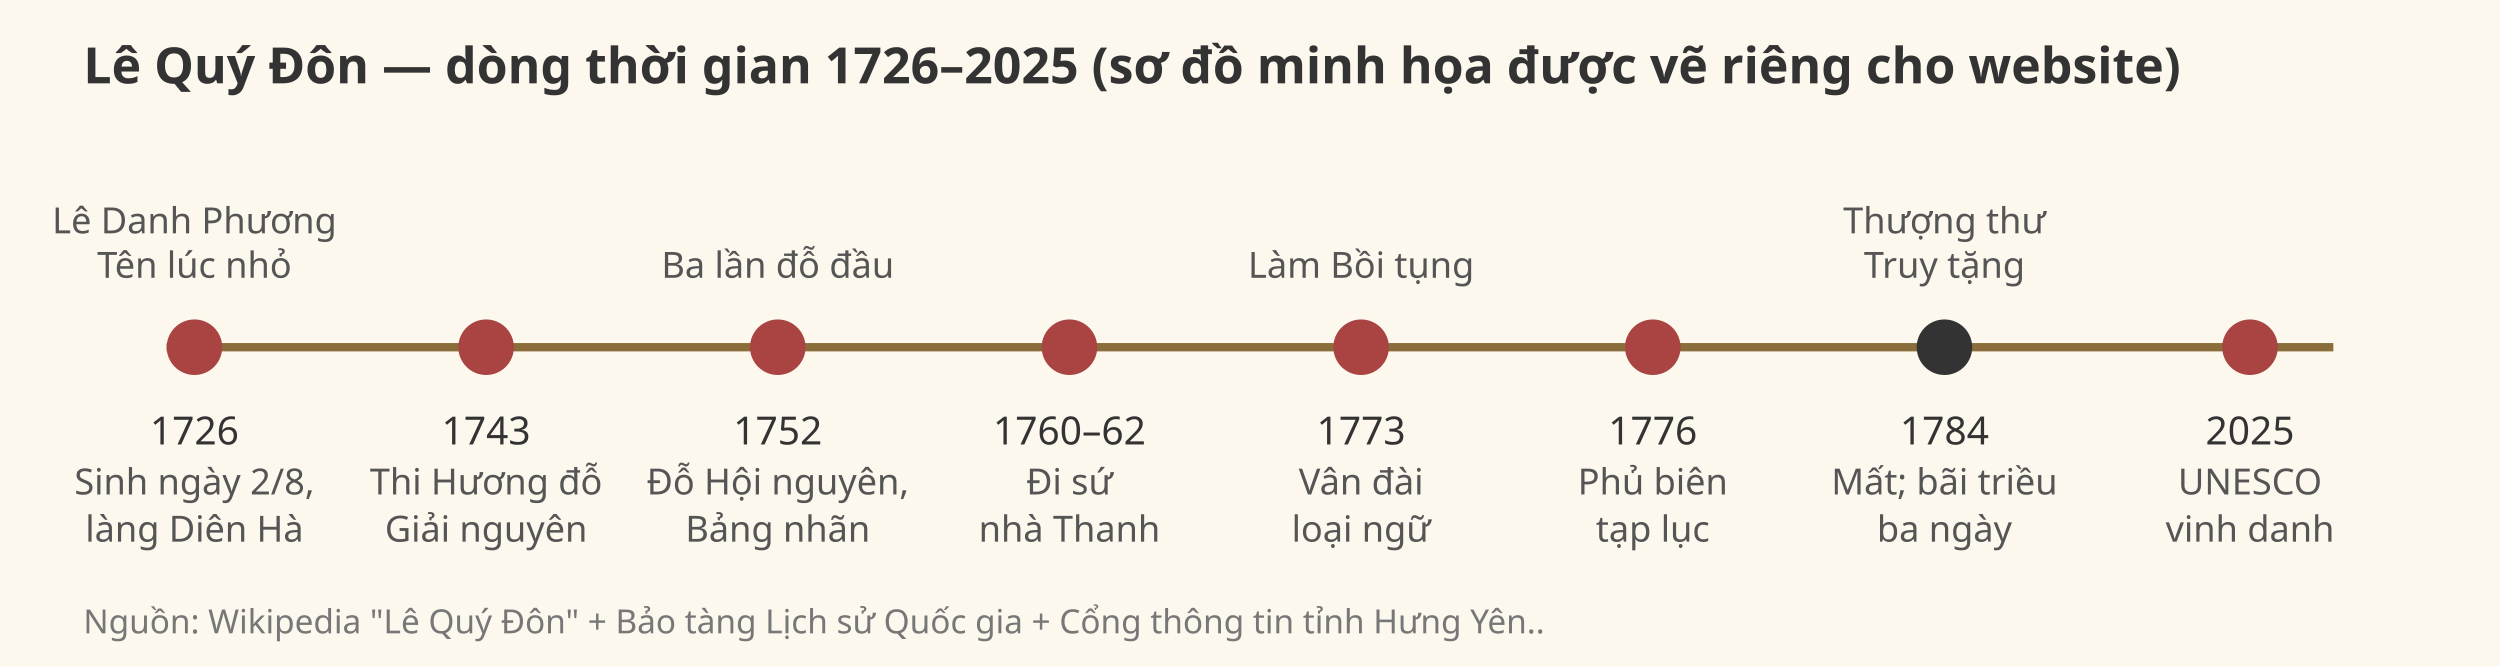
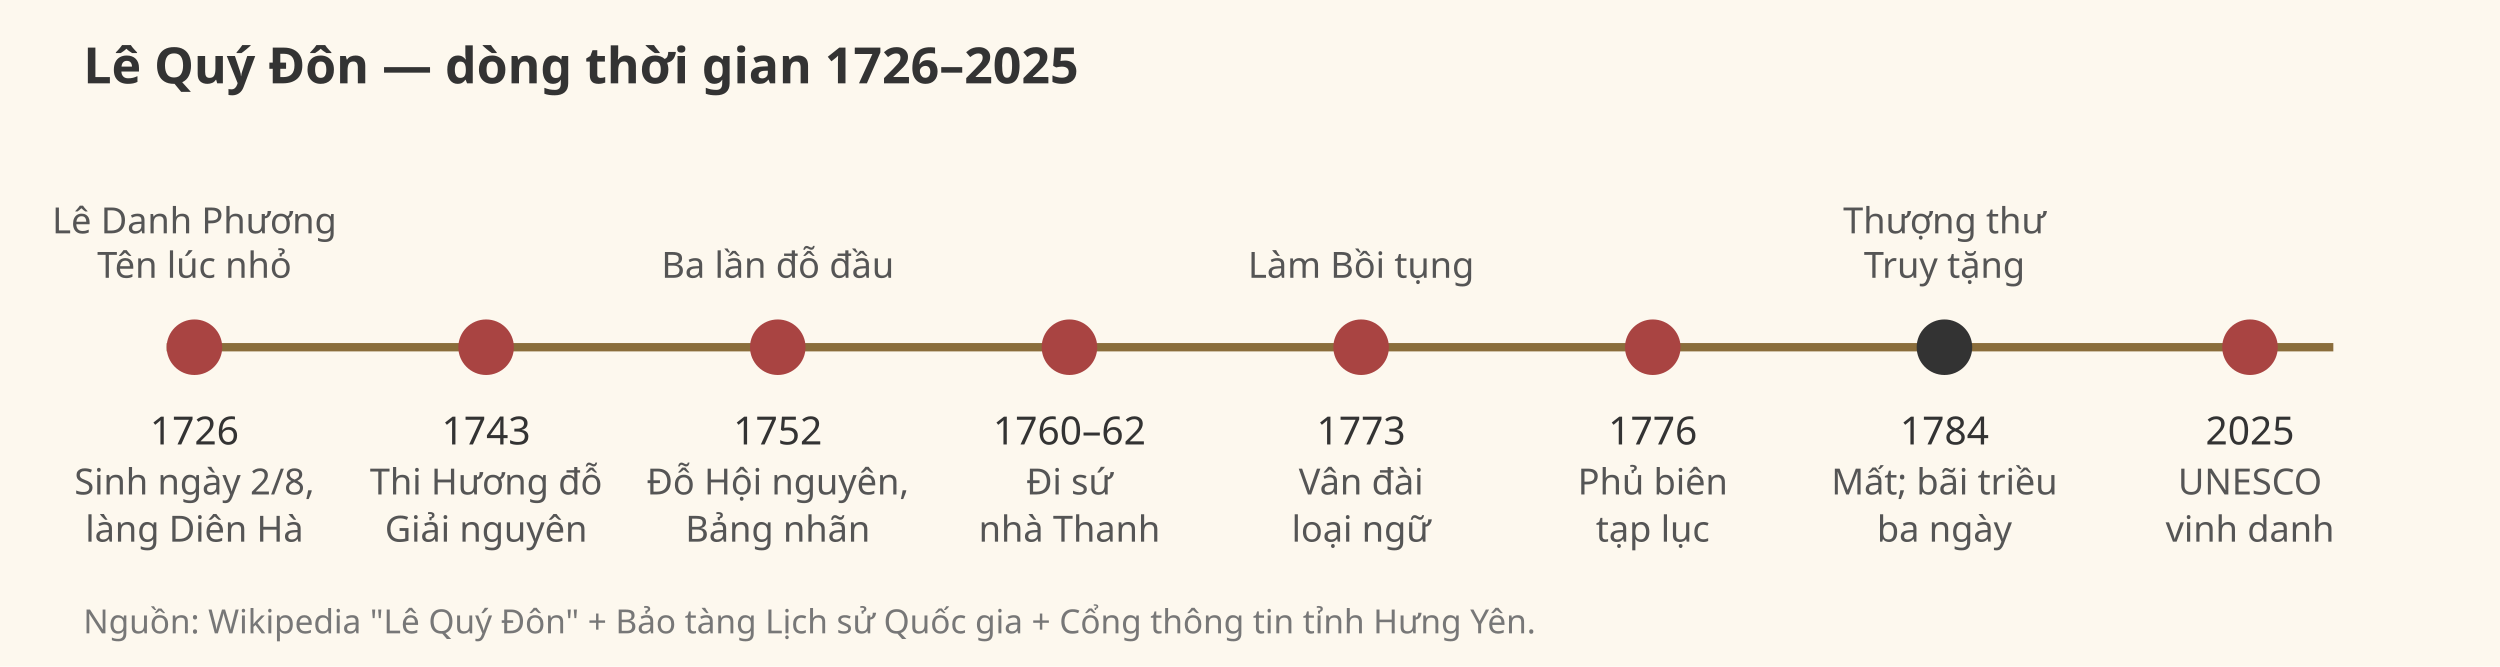
<svg xmlns="http://www.w3.org/2000/svg" width="900" height="240" viewBox="0 0 900 240" role="img" aria-label="Sơ đồ dòng thời gian Lê Quý Đôn năm 1726 đến năm 2025">
  <rect width="900" height="240" fill="#fdf8ee" />
-   <text x="30" y="30" font-family="sans-serif" font-size="18" font-weight="bold" fill="#333">Lê Quý Đôn — dòng thời gian 1726–2025 (sơ đồ minh họa được vẽ riêng cho website)</text>
+   <text x="30" y="30" font-family="sans-serif" font-size="18" font-weight="bold" fill="#333">Lê Quý Đôn — dòng thời gian 1726–2025</text>
  <line x1="60" y1="125" x2="840" y2="125" stroke="#8a6d3b" stroke-width="3" />
  <circle cx="70" cy="125" r="10" fill="#a94442" />
  <text x="70" y="160" text-anchor="middle" font-family="sans-serif" font-size="14" fill="#333">1726</text>
  <text x="70" y="178" text-anchor="middle" font-family="sans-serif" font-size="13" fill="#555">Sinh ngày 2/8,</text>
  <text x="70" y="195" text-anchor="middle" font-family="sans-serif" font-size="13" fill="#555">làng Diên Hà</text>
  <text x="70" y="100" text-anchor="middle" font-family="sans-serif" font-size="13" fill="#555">Tên lúc nhỏ</text>
  <text x="70" y="84" text-anchor="middle" font-family="sans-serif" font-size="13" fill="#555">Lê Danh Phương</text>
  <circle cx="175" cy="125" r="10" fill="#a94442" />
  <text x="175" y="160" text-anchor="middle" font-family="sans-serif" font-size="14" fill="#333">1743</text>
  <text x="175" y="178" text-anchor="middle" font-family="sans-serif" font-size="13" fill="#555">Thi Hương đỗ</text>
  <text x="175" y="195" text-anchor="middle" font-family="sans-serif" font-size="13" fill="#555">Giải nguyên</text>
  <circle cx="280" cy="125" r="10" fill="#a94442" />
  <text x="280" y="160" text-anchor="middle" font-family="sans-serif" font-size="14" fill="#333">1752</text>
  <text x="280" y="178" text-anchor="middle" font-family="sans-serif" font-size="13" fill="#555">Đỗ Hội nguyên,</text>
  <text x="280" y="195" text-anchor="middle" font-family="sans-serif" font-size="13" fill="#555">Bảng nhãn</text>
  <text x="280" y="100" text-anchor="middle" font-family="sans-serif" font-size="13" fill="#555">Ba lần đỗ đầu</text>
  <circle cx="385" cy="125" r="10" fill="#a94442" />
  <text x="385" y="160" text-anchor="middle" font-family="sans-serif" font-size="14" fill="#333">1760–62</text>
  <text x="385" y="178" text-anchor="middle" font-family="sans-serif" font-size="13" fill="#555">Đi sứ</text>
  <text x="385" y="195" text-anchor="middle" font-family="sans-serif" font-size="13" fill="#555">nhà Thanh</text>
  <circle cx="490" cy="125" r="10" fill="#a94442" />
  <text x="490" y="160" text-anchor="middle" font-family="sans-serif" font-size="14" fill="#333">1773</text>
  <text x="490" y="178" text-anchor="middle" font-family="sans-serif" font-size="13" fill="#555">Vân đài</text>
  <text x="490" y="195" text-anchor="middle" font-family="sans-serif" font-size="13" fill="#555">loại ngữ</text>
  <text x="490" y="100" text-anchor="middle" font-family="sans-serif" font-size="13" fill="#555">Làm Bồi tụng</text>
  <circle cx="595" cy="125" r="10" fill="#a94442" />
  <text x="595" y="160" text-anchor="middle" font-family="sans-serif" font-size="14" fill="#333">1776</text>
  <text x="595" y="178" text-anchor="middle" font-family="sans-serif" font-size="13" fill="#555">Phủ biên</text>
  <text x="595" y="195" text-anchor="middle" font-family="sans-serif" font-size="13" fill="#555">tạp lục</text>
  <circle cx="700" cy="125" r="10" fill="#333" />
  <text x="700" y="160" text-anchor="middle" font-family="sans-serif" font-size="14" fill="#333">1784</text>
  <text x="700" y="178" text-anchor="middle" font-family="sans-serif" font-size="13" fill="#555">Mất; bãi triều</text>
  <text x="700" y="195" text-anchor="middle" font-family="sans-serif" font-size="13" fill="#555">ba ngày</text>
  <text x="700" y="100" text-anchor="middle" font-family="sans-serif" font-size="13" fill="#555">Truy tặng</text>
  <text x="700" y="84" text-anchor="middle" font-family="sans-serif" font-size="13" fill="#555">Thượng thư</text>
  <circle cx="810" cy="125" r="10" fill="#a94442" />
  <text x="810" y="160" text-anchor="middle" font-family="sans-serif" font-size="14" fill="#333">2025</text>
  <text x="810" y="178" text-anchor="middle" font-family="sans-serif" font-size="13" fill="#555">UNESCO</text>
  <text x="810" y="195" text-anchor="middle" font-family="sans-serif" font-size="13" fill="#555">vinh danh</text>
-   <text x="30" y="228" font-family="sans-serif" font-size="12" fill="#777">Nguồn: Wikipedia "Lê Quý Đôn" + Bảo tàng Lịch sử Quốc gia + Cổng thông tin tỉnh Hưng Yên..</text>
+   <text x="30" y="228" font-family="sans-serif" font-size="12" fill="#777">Nguồn: Wikipedia "Lê Quý Đôn" + Bảo tàng Lịch sử Quốc gia + Cổng thông tin tỉnh Hưng Yên.</text>
</svg>
